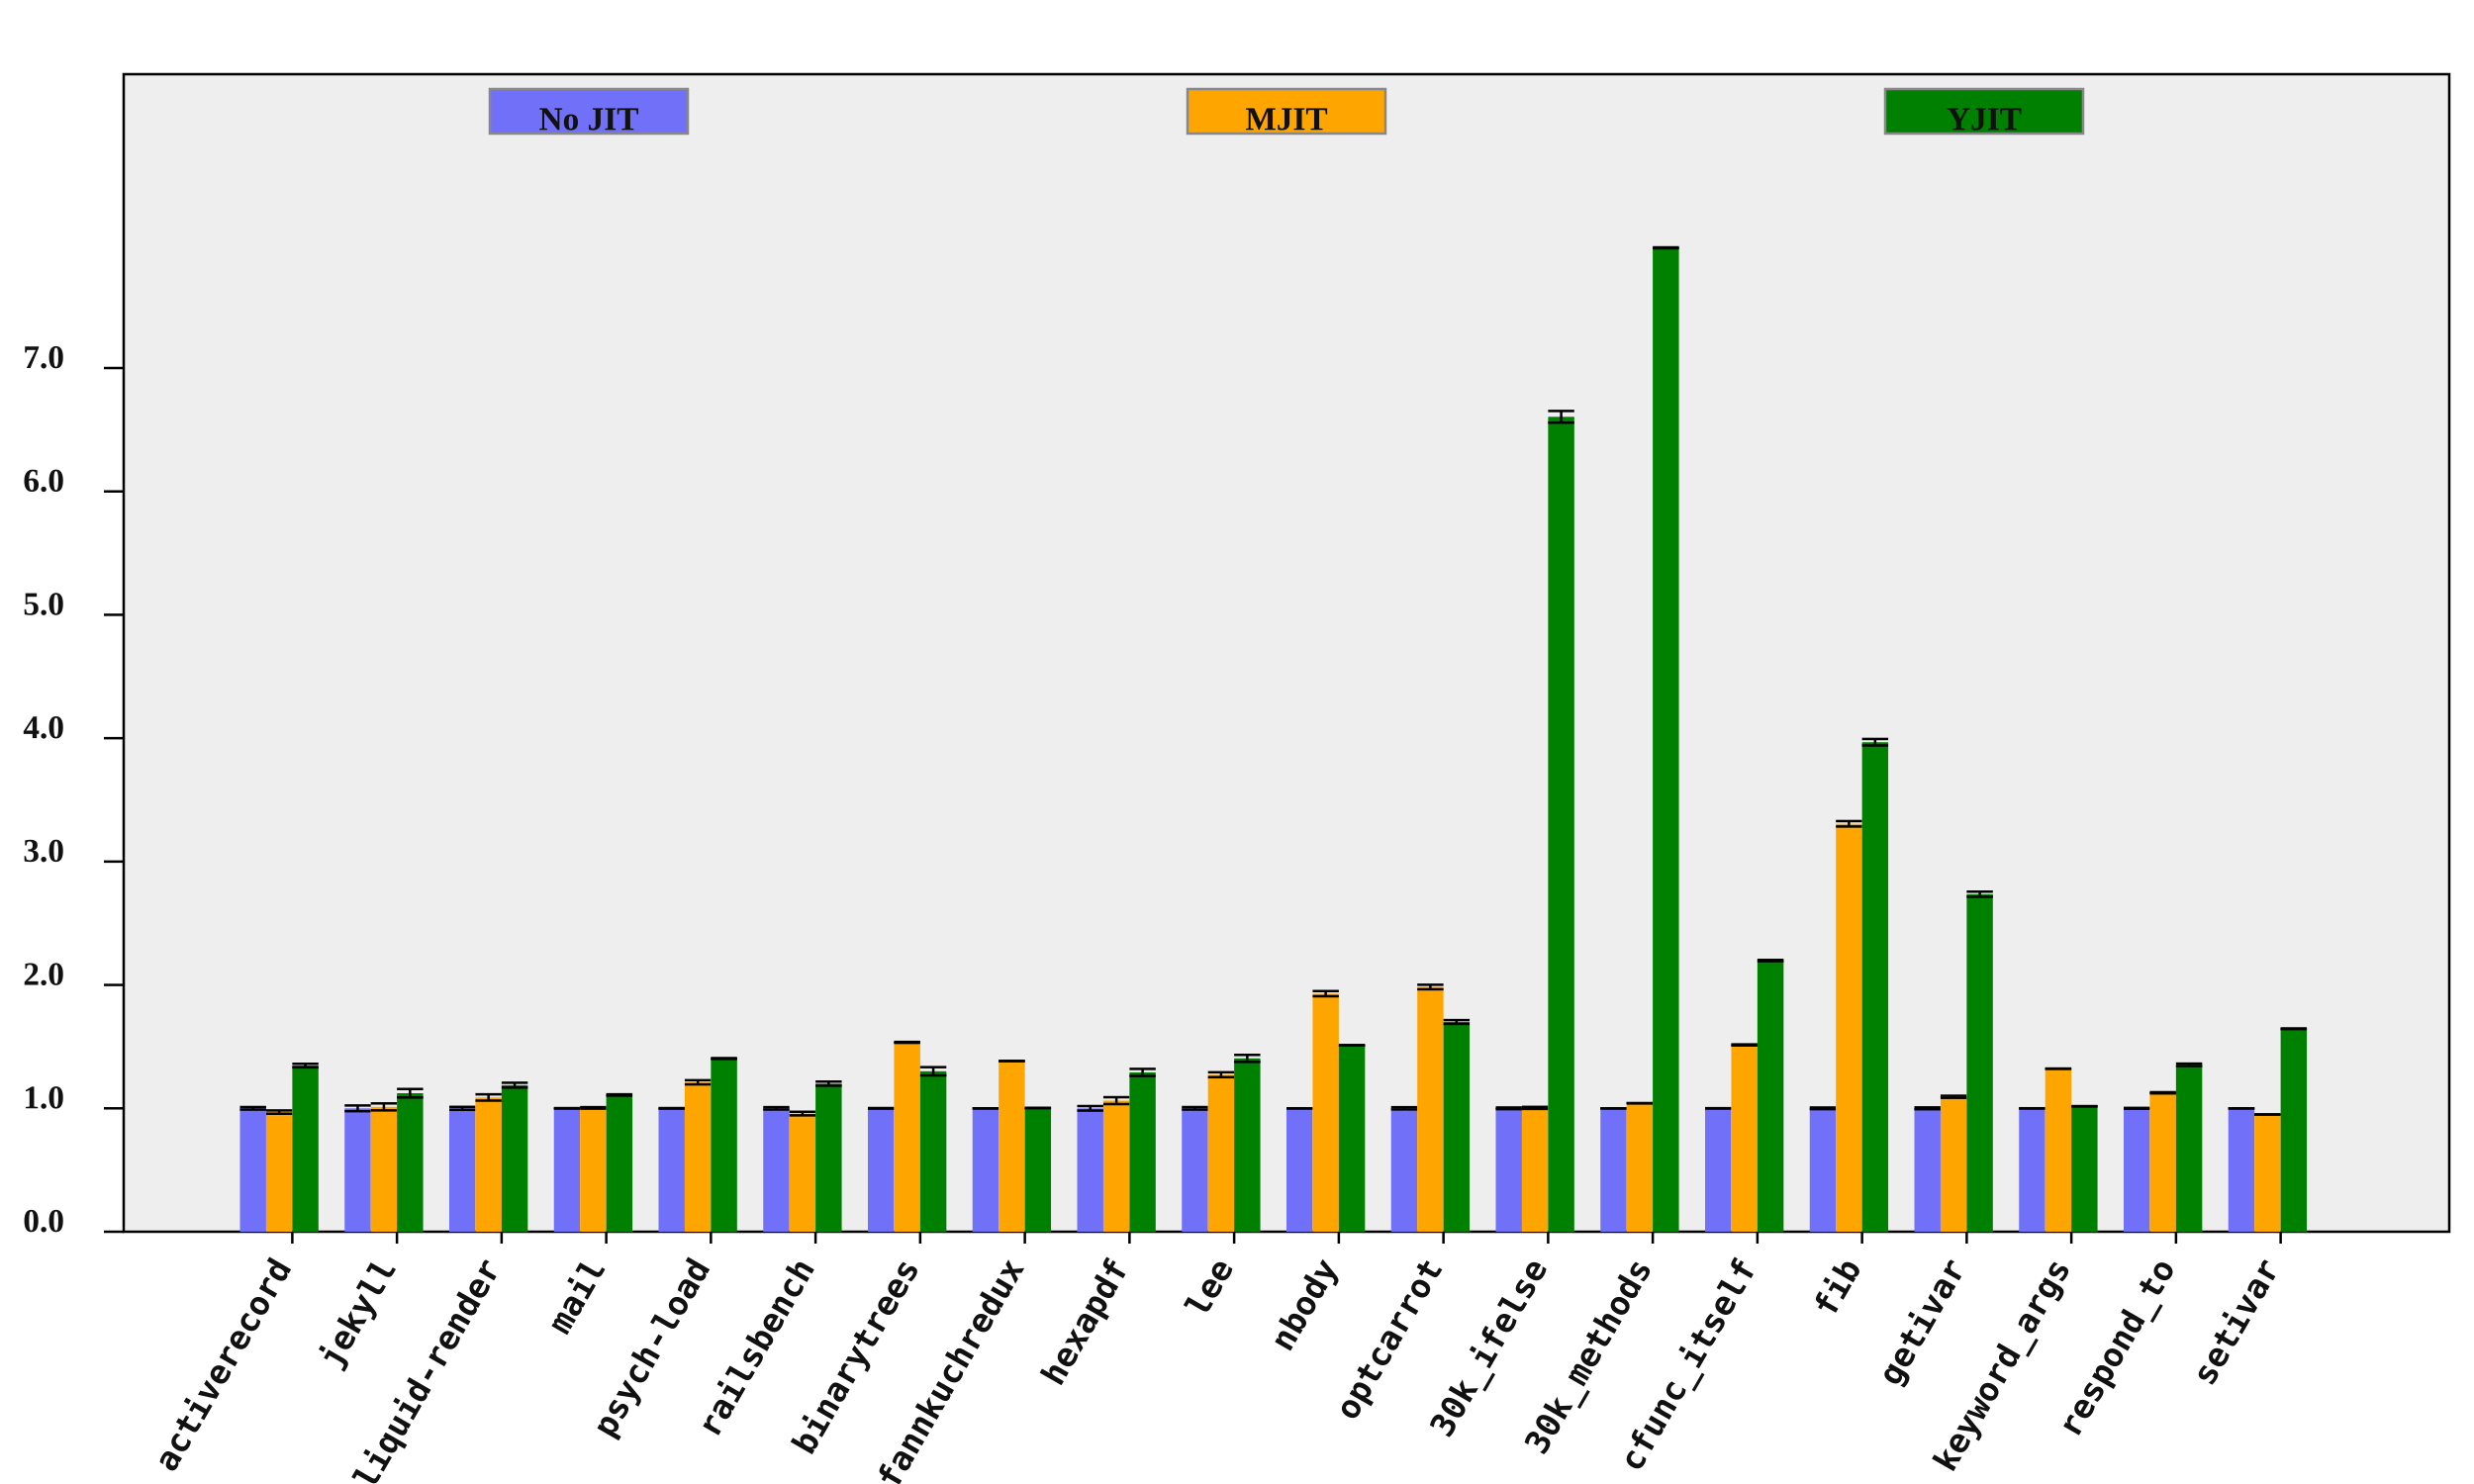
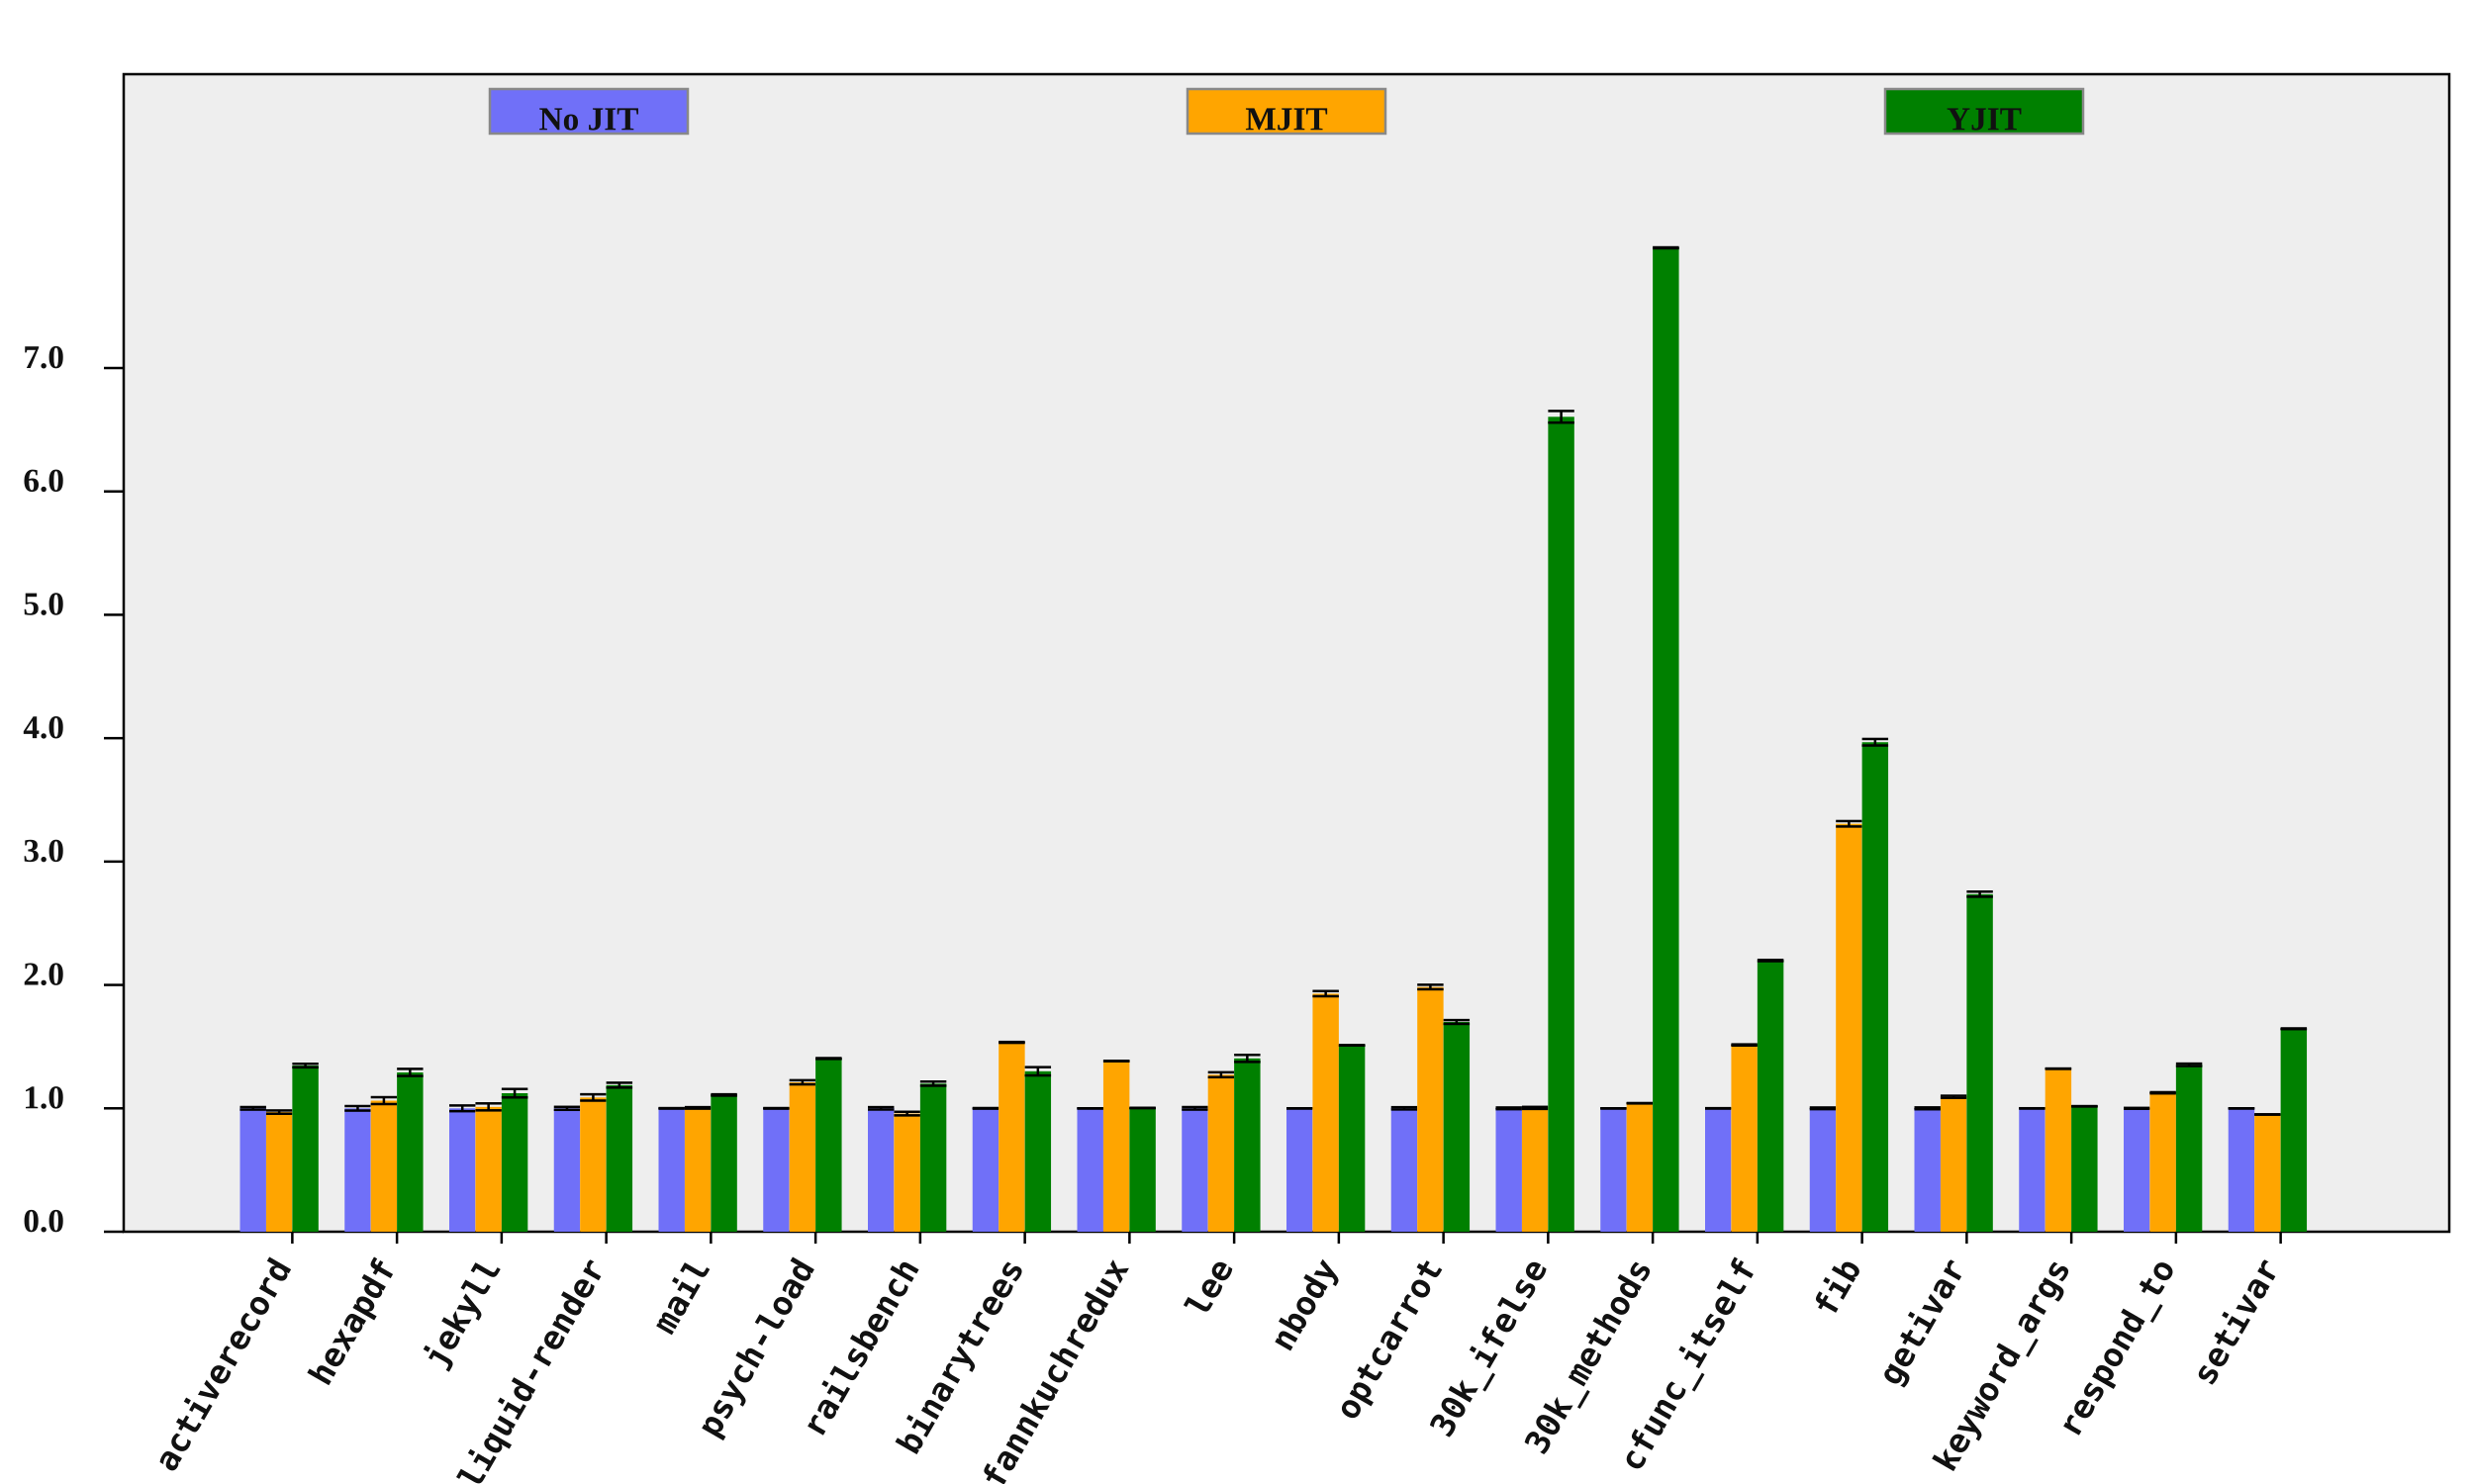
<svg xmlns="http://www.w3.org/2000/svg" viewBox="0 0 1000 600" width="100%" height="100%">
  <rect x="50.0" y="30.0" width="940.0" height="468" stroke="#000" fill="#EEE" />
  <line x1="42.0" y1="498" x2="50.0" y2="498" stroke="#000" />
  <text x="26" y="498" text-anchor="end" font-weight="bold" font-size="small" fill="#111">
0.0
</text>
  <line x1="42.0" y1="448.115" x2="50.0" y2="448.115" stroke="#000" />
  <text x="26" y="448.115" text-anchor="end" font-weight="bold" font-size="small" fill="#111">
1.0
</text>
  <line x1="42.0" y1="398.23" x2="50.0" y2="398.23" stroke="#000" />
  <text x="26" y="398.23" text-anchor="end" font-weight="bold" font-size="small" fill="#111">
2.0
</text>
  <line x1="42.0" y1="348.344" x2="50.0" y2="348.344" stroke="#000" />
  <text x="26" y="348.344" text-anchor="end" font-weight="bold" font-size="small" fill="#111">
3.0
</text>
  <line x1="42.0" y1="298.459" x2="50.0" y2="298.459" stroke="#000" />
  <text x="26" y="298.459" text-anchor="end" font-weight="bold" font-size="small" fill="#111">
4.0
</text>
  <line x1="42.0" y1="248.574" x2="50.0" y2="248.574" stroke="#000" />
  <text x="26" y="248.574" text-anchor="end" font-weight="bold" font-size="small" fill="#111">
5.0
</text>
  <line x1="42.0" y1="198.689" x2="50.0" y2="198.689" stroke="#000" />
  <text x="26" y="198.689" text-anchor="end" font-weight="bold" font-size="small" fill="#111">
6.0
</text>
  <line x1="42.0" y1="148.803" x2="50.0" y2="148.803" stroke="#000" />
  <text x="26" y="148.803" text-anchor="end" font-weight="bold" font-size="small" fill="#111">
7.0
</text>
  <rect x="198" y="36" width="80.0" height="18.0" fill="#7070f8" stroke="#888" />
  <text x="238.0" y="52.5" font-size="small" text-anchor="middle" font-weight="bold" fill="#111">
No JIT
</text>
  <rect x="480" y="36" width="80.0" height="18.0" fill="orange" stroke="#888" />
  <text x="520" y="52.5" font-size="small" text-anchor="middle" font-weight="bold" fill="#111">
MJIT
</text>
  <rect x="762" y="36" width="80.0" height="18.0" fill="green" stroke="#888" />
  <text x="802" y="52.5" font-size="small" text-anchor="middle" font-weight="bold" fill="#111">
YJIT
</text>
  <rect x="97.0" y="448.115" width="10.575" height="49.885" fill="#7070f8" data-tooltip="1.00x No-JIT time (No JIT)" />
  <line x1="97.0" y1="447.601" x2="107.575" y2="447.601" stroke="#000" />
  <line x1="97.0" y1="448.628" x2="107.575" y2="448.628" stroke="#000" />
  <line x1="102.288" y1="447.601" x2="102.288" y2="448.628" stroke="#000" />
  <rect x="107.575" y="449.636" width="10.575" height="48.364" fill="orange" data-tooltip="0.97x No-JIT time (MJIT)" />
  <line x1="107.575" y1="448.974" x2="118.15" y2="448.974" stroke="#000" />
  <line x1="107.575" y1="450.297" x2="118.15" y2="450.297" stroke="#000" />
  <line x1="112.863" y1="448.974" x2="112.863" y2="450.297" stroke="#000" />
  <rect x="118.15" y="430.828" width="10.575" height="67.172" fill="green" data-tooltip="1.35x No-JIT time (YJIT)" />
  <line x1="118.15" y1="430.107" x2="128.725" y2="430.107" stroke="#000" />
  <line x1="118.15" y1="431.549" x2="128.725" y2="431.549" stroke="#000" />
  <line x1="123.438" y1="430.107" x2="123.438" y2="431.549" stroke="#000" />
  <line x1="118.15" y1="498.0" x2="118.15" y2="502.8" stroke="#000" />
  <text x="118.15" y="512.4" fill="#111" font-size="small" font-family="monospace" font-weight="bold" text-anchor="end" transform="rotate(-60, 118.15, 512.4)">
activerecord
</text>
  <rect x="139.3" y="448.115" width="10.575" height="49.885" fill="#7070f8" data-tooltip="1.00x No-JIT time (No JIT)" />
-   <line x1="139.3" y1="446.963" x2="149.875" y2="446.963" stroke="#000" />
-   <line x1="139.3" y1="449.266" x2="149.875" y2="449.266" stroke="#000" />
-   <line x1="144.588" y1="446.963" x2="144.588" y2="449.266" stroke="#000" />
-   <rect x="149.875" y="447.531" width="10.575" height="50.469" fill="orange" data-tooltip="1.01x No-JIT time (MJIT)" />
-   <line x1="149.875" y1="446.122" x2="160.45" y2="446.122" stroke="#000" />
-   <line x1="149.875" y1="448.939" x2="160.45" y2="448.939" stroke="#000" />
-   <line x1="155.163" y1="446.122" x2="155.163" y2="448.939" stroke="#000" />
-   <rect x="160.45" y="442.006" width="10.575" height="55.994" fill="green" data-tooltip="1.12x No-JIT time (YJIT)" />
-   <line x1="160.45" y1="440.299" x2="171.025" y2="440.299" stroke="#000" />
-   <line x1="160.45" y1="443.713" x2="171.025" y2="443.713" stroke="#000" />
-   <line x1="165.738" y1="440.299" x2="165.738" y2="443.713" stroke="#000" />
+   <line x1="139.3" y1="447.203" x2="149.875" y2="447.203" stroke="#000" />
+   <line x1="139.3" y1="449.027" x2="149.875" y2="449.027" stroke="#000" />
+   <line x1="144.588" y1="447.203" x2="144.588" y2="449.027" stroke="#000" />
+   <rect x="149.875" y="445.004" width="10.575" height="52.996" fill="orange" data-tooltip="1.06x No-JIT time (MJIT)" />
+   <line x1="149.875" y1="443.614" x2="160.45" y2="443.614" stroke="#000" />
+   <line x1="149.875" y1="446.395" x2="160.45" y2="446.395" stroke="#000" />
+   <line x1="155.163" y1="443.614" x2="155.163" y2="446.395" stroke="#000" />
+   <rect x="160.45" y="433.6" width="10.575" height="64.4" fill="green" data-tooltip="1.29x No-JIT time (YJIT)" />
+   <line x1="160.45" y1="432.166" x2="171.025" y2="432.166" stroke="#000" />
+   <line x1="160.45" y1="435.033" x2="171.025" y2="435.033" stroke="#000" />
+   <line x1="165.738" y1="432.166" x2="165.738" y2="435.033" stroke="#000" />
  <line x1="160.45" y1="498.0" x2="160.45" y2="502.8" stroke="#000" />
  <text x="160.45" y="512.4" fill="#111" font-size="small" font-family="monospace" font-weight="bold" text-anchor="end" transform="rotate(-60, 160.45, 512.4)">
- jekyll
+ hexapdf
</text>
  <rect x="181.6" y="448.115" width="10.575" height="49.885" fill="#7070f8" data-tooltip="1.00x No-JIT time (No JIT)" />
-   <line x1="181.6" y1="447.521" x2="192.175" y2="447.521" stroke="#000" />
-   <line x1="181.6" y1="448.709" x2="192.175" y2="448.709" stroke="#000" />
-   <line x1="186.887" y1="447.521" x2="186.887" y2="448.709" stroke="#000" />
-   <rect x="192.175" y="443.721" width="10.575" height="54.279" fill="orange" data-tooltip="1.09x No-JIT time (MJIT)" />
-   <line x1="192.175" y1="442.447" x2="202.75" y2="442.447" stroke="#000" />
-   <line x1="192.175" y1="444.995" x2="202.75" y2="444.995" stroke="#000" />
-   <line x1="197.462" y1="442.447" x2="197.462" y2="444.995" stroke="#000" />
-   <rect x="202.75" y="438.748" width="10.575" height="59.252" fill="green" data-tooltip="1.19x No-JIT time (YJIT)" />
-   <line x1="202.75" y1="437.768" x2="213.325" y2="437.768" stroke="#000" />
-   <line x1="202.75" y1="439.729" x2="213.325" y2="439.729" stroke="#000" />
-   <line x1="208.037" y1="437.768" x2="208.037" y2="439.729" stroke="#000" />
+   <line x1="181.6" y1="446.963" x2="192.175" y2="446.963" stroke="#000" />
+   <line x1="181.6" y1="449.266" x2="192.175" y2="449.266" stroke="#000" />
+   <line x1="186.887" y1="446.963" x2="186.887" y2="449.266" stroke="#000" />
+   <rect x="192.175" y="447.531" width="10.575" height="50.469" fill="orange" data-tooltip="1.01x No-JIT time (MJIT)" />
+   <line x1="192.175" y1="446.122" x2="202.75" y2="446.122" stroke="#000" />
+   <line x1="192.175" y1="448.939" x2="202.75" y2="448.939" stroke="#000" />
+   <line x1="197.462" y1="446.122" x2="197.462" y2="448.939" stroke="#000" />
+   <rect x="202.75" y="442.006" width="10.575" height="55.994" fill="green" data-tooltip="1.12x No-JIT time (YJIT)" />
+   <line x1="202.75" y1="440.299" x2="213.325" y2="440.299" stroke="#000" />
+   <line x1="202.75" y1="443.713" x2="213.325" y2="443.713" stroke="#000" />
+   <line x1="208.037" y1="440.299" x2="208.037" y2="443.713" stroke="#000" />
  <line x1="202.75" y1="498.0" x2="202.75" y2="502.8" stroke="#000" />
  <text x="202.75" y="512.4" fill="#111" font-size="small" font-family="monospace" font-weight="bold" text-anchor="end" transform="rotate(-60, 202.75, 512.4)">
- liquid-render
+ jekyll
</text>
  <rect x="223.9" y="448.115" width="10.575" height="49.885" fill="#7070f8" data-tooltip="1.00x No-JIT time (No JIT)" />
-   <line x1="223.9" y1="448.026" x2="234.475" y2="448.026" stroke="#000" />
-   <line x1="223.9" y1="448.203" x2="234.475" y2="448.203" stroke="#000" />
-   <line x1="229.188" y1="448.026" x2="229.188" y2="448.203" stroke="#000" />
-   <rect x="234.475" y="447.941" width="10.575" height="50.059" fill="orange" data-tooltip="1.00x No-JIT time (MJIT)" />
-   <line x1="234.475" y1="447.64" x2="245.05" y2="447.64" stroke="#000" />
-   <line x1="234.475" y1="448.241" x2="245.05" y2="448.241" stroke="#000" />
-   <line x1="239.762" y1="447.64" x2="239.762" y2="448.241" stroke="#000" />
-   <rect x="245.05" y="442.715" width="10.575" height="55.285" fill="green" data-tooltip="1.11x No-JIT time (YJIT)" />
-   <line x1="245.05" y1="442.452" x2="255.625" y2="442.452" stroke="#000" />
-   <line x1="245.05" y1="442.979" x2="255.625" y2="442.979" stroke="#000" />
-   <line x1="250.337" y1="442.452" x2="250.337" y2="442.979" stroke="#000" />
+   <line x1="223.9" y1="447.521" x2="234.475" y2="447.521" stroke="#000" />
+   <line x1="223.9" y1="448.709" x2="234.475" y2="448.709" stroke="#000" />
+   <line x1="229.188" y1="447.521" x2="229.188" y2="448.709" stroke="#000" />
+   <rect x="234.475" y="443.721" width="10.575" height="54.279" fill="orange" data-tooltip="1.09x No-JIT time (MJIT)" />
+   <line x1="234.475" y1="442.447" x2="245.05" y2="442.447" stroke="#000" />
+   <line x1="234.475" y1="444.995" x2="245.05" y2="444.995" stroke="#000" />
+   <line x1="239.762" y1="442.447" x2="239.762" y2="444.995" stroke="#000" />
+   <rect x="245.05" y="438.748" width="10.575" height="59.252" fill="green" data-tooltip="1.19x No-JIT time (YJIT)" />
+   <line x1="245.05" y1="437.768" x2="255.625" y2="437.768" stroke="#000" />
+   <line x1="245.05" y1="439.729" x2="255.625" y2="439.729" stroke="#000" />
+   <line x1="250.337" y1="437.768" x2="250.337" y2="439.729" stroke="#000" />
  <line x1="245.05" y1="498.0" x2="245.05" y2="502.8" stroke="#000" />
  <text x="245.05" y="512.4" fill="#111" font-size="small" font-family="monospace" font-weight="bold" text-anchor="end" transform="rotate(-60, 245.05, 512.4)">
- mail
+ liquid-render
</text>
  <rect x="266.2" y="448.115" width="10.575" height="49.885" fill="#7070f8" data-tooltip="1.00x No-JIT time (No JIT)" />
-   <line x1="266.2" y1="448.012" x2="276.775" y2="448.012" stroke="#000" />
-   <line x1="266.2" y1="448.217" x2="276.775" y2="448.217" stroke="#000" />
-   <line x1="271.488" y1="448.012" x2="271.488" y2="448.217" stroke="#000" />
-   <rect x="276.775" y="437.591" width="10.575" height="60.409" fill="orange" data-tooltip="1.21x No-JIT time (MJIT)" />
-   <line x1="276.775" y1="436.753" x2="287.35" y2="436.753" stroke="#000" />
-   <line x1="276.775" y1="438.429" x2="287.35" y2="438.429" stroke="#000" />
-   <line x1="282.062" y1="436.753" x2="282.062" y2="438.429" stroke="#000" />
-   <rect x="287.35" y="427.972" width="10.575" height="70.028" fill="green" data-tooltip="1.40x No-JIT time (YJIT)" />
-   <line x1="287.35" y1="427.803" x2="297.925" y2="427.803" stroke="#000" />
-   <line x1="287.35" y1="428.14" x2="297.925" y2="428.14" stroke="#000" />
-   <line x1="292.637" y1="427.803" x2="292.637" y2="428.14" stroke="#000" />
+   <line x1="266.2" y1="448.026" x2="276.775" y2="448.026" stroke="#000" />
+   <line x1="266.2" y1="448.203" x2="276.775" y2="448.203" stroke="#000" />
+   <line x1="271.488" y1="448.026" x2="271.488" y2="448.203" stroke="#000" />
+   <rect x="276.775" y="447.941" width="10.575" height="50.059" fill="orange" data-tooltip="1.00x No-JIT time (MJIT)" />
+   <line x1="276.775" y1="447.64" x2="287.35" y2="447.64" stroke="#000" />
+   <line x1="276.775" y1="448.241" x2="287.35" y2="448.241" stroke="#000" />
+   <line x1="282.062" y1="447.64" x2="282.062" y2="448.241" stroke="#000" />
+   <rect x="287.35" y="442.715" width="10.575" height="55.285" fill="green" data-tooltip="1.11x No-JIT time (YJIT)" />
+   <line x1="287.35" y1="442.452" x2="297.925" y2="442.452" stroke="#000" />
+   <line x1="287.35" y1="442.979" x2="297.925" y2="442.979" stroke="#000" />
+   <line x1="292.637" y1="442.452" x2="292.637" y2="442.979" stroke="#000" />
  <line x1="287.35" y1="498.0" x2="287.35" y2="502.8" stroke="#000" />
  <text x="287.35" y="512.4" fill="#111" font-size="small" font-family="monospace" font-weight="bold" text-anchor="end" transform="rotate(-60, 287.35, 512.4)">
- psych-load
+ mail
</text>
  <rect x="308.5" y="448.115" width="10.575" height="49.885" fill="#7070f8" data-tooltip="1.00x No-JIT time (No JIT)" />
-   <line x1="308.5" y1="447.636" x2="319.075" y2="447.636" stroke="#000" />
-   <line x1="308.5" y1="448.594" x2="319.075" y2="448.594" stroke="#000" />
-   <line x1="313.788" y1="447.636" x2="313.788" y2="448.594" stroke="#000" />
-   <rect x="319.075" y="450.233" width="10.575" height="47.767" fill="orange" data-tooltip="0.96x No-JIT time (MJIT)" />
-   <line x1="319.075" y1="449.511" x2="329.65" y2="449.511" stroke="#000" />
-   <line x1="319.075" y1="450.955" x2="329.65" y2="450.955" stroke="#000" />
-   <line x1="324.363" y1="449.511" x2="324.363" y2="450.955" stroke="#000" />
-   <rect x="329.65" y="438.139" width="10.575" height="59.861" fill="green" data-tooltip="1.20x No-JIT time (YJIT)" />
-   <line x1="329.65" y1="437.303" x2="340.225" y2="437.303" stroke="#000" />
-   <line x1="329.65" y1="438.976" x2="340.225" y2="438.976" stroke="#000" />
-   <line x1="334.938" y1="437.303" x2="334.938" y2="438.976" stroke="#000" />
+   <line x1="308.5" y1="448.012" x2="319.075" y2="448.012" stroke="#000" />
+   <line x1="308.5" y1="448.217" x2="319.075" y2="448.217" stroke="#000" />
+   <line x1="313.788" y1="448.012" x2="313.788" y2="448.217" stroke="#000" />
+   <rect x="319.075" y="437.591" width="10.575" height="60.409" fill="orange" data-tooltip="1.21x No-JIT time (MJIT)" />
+   <line x1="319.075" y1="436.753" x2="329.65" y2="436.753" stroke="#000" />
+   <line x1="319.075" y1="438.429" x2="329.65" y2="438.429" stroke="#000" />
+   <line x1="324.363" y1="436.753" x2="324.363" y2="438.429" stroke="#000" />
+   <rect x="329.65" y="427.972" width="10.575" height="70.028" fill="green" data-tooltip="1.40x No-JIT time (YJIT)" />
+   <line x1="329.65" y1="427.803" x2="340.225" y2="427.803" stroke="#000" />
+   <line x1="329.65" y1="428.14" x2="340.225" y2="428.14" stroke="#000" />
+   <line x1="334.938" y1="427.803" x2="334.938" y2="428.14" stroke="#000" />
  <line x1="329.65" y1="498.0" x2="329.65" y2="502.8" stroke="#000" />
  <text x="329.65" y="512.4" fill="#111" font-size="small" font-family="monospace" font-weight="bold" text-anchor="end" transform="rotate(-60, 329.65, 512.4)">
- railsbench
+ psych-load
</text>
  <rect x="350.8" y="448.115" width="10.575" height="49.885" fill="#7070f8" data-tooltip="1.00x No-JIT time (No JIT)" />
-   <line x1="350.8" y1="448.003" x2="361.375" y2="448.003" stroke="#000" />
-   <line x1="350.8" y1="448.227" x2="361.375" y2="448.227" stroke="#000" />
-   <line x1="356.087" y1="448.003" x2="356.087" y2="448.227" stroke="#000" />
-   <rect x="361.375" y="421.449" width="10.575" height="76.551" fill="orange" data-tooltip="1.53x No-JIT time (MJIT)" />
-   <line x1="361.375" y1="421.269" x2="371.95" y2="421.269" stroke="#000" />
-   <line x1="361.375" y1="421.629" x2="371.95" y2="421.629" stroke="#000" />
-   <line x1="366.663" y1="421.269" x2="366.663" y2="421.629" stroke="#000" />
-   <rect x="371.95" y="433.14" width="10.575" height="64.86" fill="green" data-tooltip="1.30x No-JIT time (YJIT)" />
-   <line x1="371.95" y1="431.468" x2="382.525" y2="431.468" stroke="#000" />
-   <line x1="371.95" y1="434.812" x2="382.525" y2="434.812" stroke="#000" />
-   <line x1="377.238" y1="431.468" x2="377.238" y2="434.812" stroke="#000" />
+   <line x1="350.8" y1="447.636" x2="361.375" y2="447.636" stroke="#000" />
+   <line x1="350.8" y1="448.594" x2="361.375" y2="448.594" stroke="#000" />
+   <line x1="356.087" y1="447.636" x2="356.087" y2="448.594" stroke="#000" />
+   <rect x="361.375" y="450.233" width="10.575" height="47.767" fill="orange" data-tooltip="0.96x No-JIT time (MJIT)" />
+   <line x1="361.375" y1="449.511" x2="371.95" y2="449.511" stroke="#000" />
+   <line x1="361.375" y1="450.955" x2="371.95" y2="450.955" stroke="#000" />
+   <line x1="366.663" y1="449.511" x2="366.663" y2="450.955" stroke="#000" />
+   <rect x="371.95" y="438.139" width="10.575" height="59.861" fill="green" data-tooltip="1.20x No-JIT time (YJIT)" />
+   <line x1="371.95" y1="437.303" x2="382.525" y2="437.303" stroke="#000" />
+   <line x1="371.95" y1="438.976" x2="382.525" y2="438.976" stroke="#000" />
+   <line x1="377.238" y1="437.303" x2="377.238" y2="438.976" stroke="#000" />
  <line x1="371.95" y1="498.0" x2="371.95" y2="502.8" stroke="#000" />
  <text x="371.95" y="512.4" fill="#111" font-size="small" font-family="monospace" font-weight="bold" text-anchor="end" transform="rotate(-60, 371.95, 512.4)">
- binarytrees
+ railsbench
</text>
  <rect x="393.1" y="448.115" width="10.575" height="49.885" fill="#7070f8" data-tooltip="1.00x No-JIT time (No JIT)" />
-   <line x1="393.1" y1="448.099" x2="403.675" y2="448.099" stroke="#000" />
-   <line x1="393.1" y1="448.131" x2="403.675" y2="448.131" stroke="#000" />
-   <line x1="398.387" y1="448.099" x2="398.387" y2="448.131" stroke="#000" />
-   <rect x="403.675" y="428.983" width="10.575" height="69.017" fill="orange" data-tooltip="1.38x No-JIT time (MJIT)" />
-   <line x1="403.675" y1="428.933" x2="414.25" y2="428.933" stroke="#000" />
-   <line x1="403.675" y1="429.034" x2="414.25" y2="429.034" stroke="#000" />
-   <line x1="408.963" y1="428.933" x2="408.963" y2="429.034" stroke="#000" />
-   <rect x="414.25" y="447.984" width="10.575" height="50.016" fill="green" data-tooltip="1.00x No-JIT time (YJIT)" />
-   <line x1="414.25" y1="447.964" x2="424.825" y2="447.964" stroke="#000" />
-   <line x1="414.25" y1="448.004" x2="424.825" y2="448.004" stroke="#000" />
-   <line x1="419.538" y1="447.964" x2="419.538" y2="448.004" stroke="#000" />
+   <line x1="393.1" y1="448.003" x2="403.675" y2="448.003" stroke="#000" />
+   <line x1="393.1" y1="448.227" x2="403.675" y2="448.227" stroke="#000" />
+   <line x1="398.387" y1="448.003" x2="398.387" y2="448.227" stroke="#000" />
+   <rect x="403.675" y="421.449" width="10.575" height="76.551" fill="orange" data-tooltip="1.53x No-JIT time (MJIT)" />
+   <line x1="403.675" y1="421.269" x2="414.25" y2="421.269" stroke="#000" />
+   <line x1="403.675" y1="421.629" x2="414.25" y2="421.629" stroke="#000" />
+   <line x1="408.963" y1="421.269" x2="408.963" y2="421.629" stroke="#000" />
+   <rect x="414.25" y="433.14" width="10.575" height="64.86" fill="green" data-tooltip="1.30x No-JIT time (YJIT)" />
+   <line x1="414.25" y1="431.468" x2="424.825" y2="431.468" stroke="#000" />
+   <line x1="414.25" y1="434.812" x2="424.825" y2="434.812" stroke="#000" />
+   <line x1="419.538" y1="431.468" x2="419.538" y2="434.812" stroke="#000" />
  <line x1="414.25" y1="498.0" x2="414.25" y2="502.8" stroke="#000" />
  <text x="414.25" y="512.4" fill="#111" font-size="small" font-family="monospace" font-weight="bold" text-anchor="end" transform="rotate(-60, 414.25, 512.4)">
- fannkuchredux
+ binarytrees
</text>
  <rect x="435.4" y="448.115" width="10.575" height="49.885" fill="#7070f8" data-tooltip="1.00x No-JIT time (No JIT)" />
-   <line x1="435.4" y1="447.203" x2="445.975" y2="447.203" stroke="#000" />
-   <line x1="435.4" y1="449.027" x2="445.975" y2="449.027" stroke="#000" />
-   <line x1="440.688" y1="447.203" x2="440.688" y2="449.027" stroke="#000" />
-   <rect x="445.975" y="445.004" width="10.575" height="52.996" fill="orange" data-tooltip="1.06x No-JIT time (MJIT)" />
-   <line x1="445.975" y1="443.614" x2="456.55" y2="443.614" stroke="#000" />
-   <line x1="445.975" y1="446.395" x2="456.55" y2="446.395" stroke="#000" />
-   <line x1="451.262" y1="443.614" x2="451.262" y2="446.395" stroke="#000" />
-   <rect x="456.55" y="433.6" width="10.575" height="64.4" fill="green" data-tooltip="1.29x No-JIT time (YJIT)" />
-   <line x1="456.55" y1="432.166" x2="467.125" y2="432.166" stroke="#000" />
-   <line x1="456.55" y1="435.033" x2="467.125" y2="435.033" stroke="#000" />
-   <line x1="461.838" y1="432.166" x2="461.838" y2="435.033" stroke="#000" />
+   <line x1="435.4" y1="448.099" x2="445.975" y2="448.099" stroke="#000" />
+   <line x1="435.4" y1="448.131" x2="445.975" y2="448.131" stroke="#000" />
+   <line x1="440.688" y1="448.099" x2="440.688" y2="448.131" stroke="#000" />
+   <rect x="445.975" y="428.983" width="10.575" height="69.017" fill="orange" data-tooltip="1.38x No-JIT time (MJIT)" />
+   <line x1="445.975" y1="428.933" x2="456.55" y2="428.933" stroke="#000" />
+   <line x1="445.975" y1="429.034" x2="456.55" y2="429.034" stroke="#000" />
+   <line x1="451.262" y1="428.933" x2="451.262" y2="429.034" stroke="#000" />
+   <rect x="456.55" y="447.984" width="10.575" height="50.016" fill="green" data-tooltip="1.00x No-JIT time (YJIT)" />
+   <line x1="456.55" y1="447.964" x2="467.125" y2="447.964" stroke="#000" />
+   <line x1="456.55" y1="448.004" x2="467.125" y2="448.004" stroke="#000" />
+   <line x1="461.838" y1="447.964" x2="461.838" y2="448.004" stroke="#000" />
  <line x1="456.55" y1="498.0" x2="456.55" y2="502.8" stroke="#000" />
  <text x="456.55" y="512.4" fill="#111" font-size="small" font-family="monospace" font-weight="bold" text-anchor="end" transform="rotate(-60, 456.55, 512.4)">
- hexapdf
+ fannkuchredux
</text>
  <rect x="477.7" y="448.115" width="10.575" height="49.885" fill="#7070f8" data-tooltip="1.00x No-JIT time (No JIT)" />
  <line x1="477.7" y1="447.606" x2="488.275" y2="447.606" stroke="#000" />
  <line x1="477.7" y1="448.624" x2="488.275" y2="448.624" stroke="#000" />
  <line x1="482.988" y1="447.606" x2="482.988" y2="448.624" stroke="#000" />
  <rect x="488.275" y="434.532" width="10.575" height="63.468" fill="orange" data-tooltip="1.27x No-JIT time (MJIT)" />
  <line x1="488.275" y1="433.542" x2="498.85" y2="433.542" stroke="#000" />
  <line x1="488.275" y1="435.522" x2="498.85" y2="435.522" stroke="#000" />
  <line x1="493.562" y1="433.542" x2="493.562" y2="435.522" stroke="#000" />
  <rect x="498.85" y="427.922" width="10.575" height="70.078" fill="green" data-tooltip="1.40x No-JIT time (YJIT)" />
  <line x1="498.85" y1="426.508" x2="509.425" y2="426.508" stroke="#000" />
  <line x1="498.85" y1="429.337" x2="509.425" y2="429.337" stroke="#000" />
  <line x1="504.137" y1="426.508" x2="504.137" y2="429.337" stroke="#000" />
  <line x1="498.85" y1="498.0" x2="498.85" y2="502.8" stroke="#000" />
  <text x="498.85" y="512.4" fill="#111" font-size="small" font-family="monospace" font-weight="bold" text-anchor="end" transform="rotate(-60, 498.85, 512.4)">
lee
</text>
  <rect x="520.0" y="448.115" width="10.575" height="49.885" fill="#7070f8" data-tooltip="1.00x No-JIT time (No JIT)" />
  <line x1="520.0" y1="448.097" x2="530.575" y2="448.097" stroke="#000" />
  <line x1="520.0" y1="448.132" x2="530.575" y2="448.132" stroke="#000" />
  <line x1="525.288" y1="448.097" x2="525.288" y2="448.132" stroke="#000" />
  <rect x="530.575" y="401.752" width="10.575" height="96.248" fill="orange" data-tooltip="1.93x No-JIT time (MJIT)" />
  <line x1="530.575" y1="400.706" x2="541.15" y2="400.706" stroke="#000" />
  <line x1="530.575" y1="402.798" x2="541.15" y2="402.798" stroke="#000" />
  <line x1="535.863" y1="400.706" x2="535.863" y2="402.798" stroke="#000" />
  <rect x="541.15" y="422.6" width="10.575" height="75.4" fill="green" data-tooltip="1.51x No-JIT time (YJIT)" />
  <line x1="541.15" y1="422.549" x2="551.725" y2="422.549" stroke="#000" />
  <line x1="541.15" y1="422.651" x2="551.725" y2="422.651" stroke="#000" />
  <line x1="546.438" y1="422.549" x2="546.438" y2="422.651" stroke="#000" />
  <line x1="541.15" y1="498.0" x2="541.15" y2="502.8" stroke="#000" />
  <text x="541.15" y="512.4" fill="#111" font-size="small" font-family="monospace" font-weight="bold" text-anchor="end" transform="rotate(-60, 541.15, 512.4)">
nbody
</text>
  <rect x="562.3" y="448.115" width="10.575" height="49.885" fill="#7070f8" data-tooltip="1.00x No-JIT time (No JIT)" />
  <line x1="562.3" y1="447.667" x2="572.875" y2="447.667" stroke="#000" />
  <line x1="562.3" y1="448.563" x2="572.875" y2="448.563" stroke="#000" />
  <line x1="567.587" y1="447.667" x2="567.587" y2="448.563" stroke="#000" />
  <rect x="572.875" y="399.066" width="10.575" height="98.934" fill="orange" data-tooltip="1.98x No-JIT time (MJIT)" />
  <line x1="572.875" y1="398.152" x2="583.45" y2="398.152" stroke="#000" />
  <line x1="572.875" y1="399.979" x2="583.45" y2="399.979" stroke="#000" />
  <line x1="578.163" y1="398.152" x2="578.163" y2="399.979" stroke="#000" />
  <rect x="583.45" y="413.209" width="10.575" height="84.791" fill="green" data-tooltip="1.70x No-JIT time (YJIT)" />
  <line x1="583.45" y1="412.437" x2="594.025" y2="412.437" stroke="#000" />
  <line x1="583.45" y1="413.982" x2="594.025" y2="413.982" stroke="#000" />
  <line x1="588.738" y1="412.437" x2="588.738" y2="413.982" stroke="#000" />
  <line x1="583.45" y1="498.0" x2="583.45" y2="502.8" stroke="#000" />
  <text x="583.45" y="512.4" fill="#111" font-size="small" font-family="monospace" font-weight="bold" text-anchor="end" transform="rotate(-60, 583.45, 512.4)">
optcarrot
</text>
  <rect x="604.6" y="448.115" width="10.575" height="49.885" fill="#7070f8" data-tooltip="1.00x No-JIT time (No JIT)" />
  <line x1="604.6" y1="447.773" x2="615.175" y2="447.773" stroke="#000" />
  <line x1="604.6" y1="448.456" x2="615.175" y2="448.456" stroke="#000" />
  <line x1="609.887" y1="447.773" x2="609.887" y2="448.456" stroke="#000" />
  <rect x="615.175" y="447.943" width="10.575" height="50.057" fill="orange" data-tooltip="1.00x No-JIT time (MJIT)" />
  <line x1="615.175" y1="447.529" x2="625.75" y2="447.529" stroke="#000" />
  <line x1="615.175" y1="448.357" x2="625.75" y2="448.357" stroke="#000" />
  <line x1="620.462" y1="447.529" x2="620.462" y2="448.357" stroke="#000" />
  <rect x="625.75" y="168.522" width="10.575" height="329.478" fill="green" data-tooltip="6.60x No-JIT time (YJIT)" />
  <line x1="625.75" y1="166.163" x2="636.325" y2="166.163" stroke="#000" />
  <line x1="625.75" y1="170.881" x2="636.325" y2="170.881" stroke="#000" />
  <line x1="631.037" y1="166.163" x2="631.037" y2="170.881" stroke="#000" />
  <line x1="625.75" y1="498.0" x2="625.75" y2="502.8" stroke="#000" />
  <text x="625.75" y="512.4" fill="#111" font-size="small" font-family="monospace" font-weight="bold" text-anchor="end" transform="rotate(-60, 625.75, 512.4)">
30k_ifelse
</text>
  <rect x="646.9" y="448.115" width="10.575" height="49.885" fill="#7070f8" data-tooltip="1.00x No-JIT time (No JIT)" />
  <line x1="646.9" y1="448.101" x2="657.475" y2="448.101" stroke="#000" />
  <line x1="646.9" y1="448.129" x2="657.475" y2="448.129" stroke="#000" />
  <line x1="652.187" y1="448.101" x2="652.187" y2="448.129" stroke="#000" />
  <rect x="657.475" y="446.042" width="10.575" height="51.958" fill="orange" data-tooltip="1.04x No-JIT time (MJIT)" />
  <line x1="657.475" y1="446.01" x2="668.05" y2="446.01" stroke="#000" />
  <line x1="657.475" y1="446.073" x2="668.05" y2="446.073" stroke="#000" />
  <line x1="662.762" y1="446.01" x2="662.762" y2="446.073" stroke="#000" />
  <rect x="668.05" y="100.2" width="10.575" height="397.8" fill="green" data-tooltip="7.97x No-JIT time (YJIT)" />
  <line x1="668.05" y1="100.015" x2="678.625" y2="100.015" stroke="#000" />
  <line x1="668.05" y1="100.385" x2="678.625" y2="100.385" stroke="#000" />
  <line x1="673.337" y1="100.015" x2="673.337" y2="100.385" stroke="#000" />
  <line x1="668.05" y1="498.0" x2="668.05" y2="502.8" stroke="#000" />
  <text x="668.05" y="512.4" fill="#111" font-size="small" font-family="monospace" font-weight="bold" text-anchor="end" transform="rotate(-60, 668.05, 512.4)">
30k_methods
</text>
  <rect x="689.2" y="448.115" width="10.575" height="49.885" fill="#7070f8" data-tooltip="1.00x No-JIT time (No JIT)" />
  <line x1="689.2" y1="448.057" x2="699.775" y2="448.057" stroke="#000" />
  <line x1="689.2" y1="448.172" x2="699.775" y2="448.172" stroke="#000" />
  <line x1="694.487" y1="448.057" x2="694.487" y2="448.172" stroke="#000" />
  <rect x="699.775" y="422.479" width="10.575" height="75.521" fill="orange" data-tooltip="1.51x No-JIT time (MJIT)" />
  <line x1="699.775" y1="422.258" x2="710.35" y2="422.258" stroke="#000" />
  <line x1="699.775" y1="422.7" x2="710.35" y2="422.7" stroke="#000" />
  <line x1="705.062" y1="422.258" x2="705.062" y2="422.7" stroke="#000" />
  <rect x="710.35" y="388.362" width="10.575" height="109.638" fill="green" data-tooltip="2.20x No-JIT time (YJIT)" />
  <line x1="710.35" y1="388.11" x2="720.925" y2="388.11" stroke="#000" />
  <line x1="710.35" y1="388.614" x2="720.925" y2="388.614" stroke="#000" />
  <line x1="715.637" y1="388.11" x2="715.637" y2="388.614" stroke="#000" />
  <line x1="710.35" y1="498.0" x2="710.35" y2="502.8" stroke="#000" />
  <text x="710.35" y="512.4" fill="#111" font-size="small" font-family="monospace" font-weight="bold" text-anchor="end" transform="rotate(-60, 710.35, 512.4)">
cfunc_itself
</text>
  <rect x="731.5" y="448.115" width="10.575" height="49.885" fill="#7070f8" data-tooltip="1.00x No-JIT time (No JIT)" />
  <line x1="731.5" y1="447.785" x2="742.075" y2="447.785" stroke="#000" />
  <line x1="731.5" y1="448.445" x2="742.075" y2="448.445" stroke="#000" />
  <line x1="736.787" y1="447.785" x2="736.787" y2="448.445" stroke="#000" />
  <rect x="742.075" y="333.073" width="10.575" height="164.927" fill="orange" data-tooltip="3.31x No-JIT time (MJIT)" />
  <line x1="742.075" y1="331.981" x2="752.65" y2="331.981" stroke="#000" />
  <line x1="742.075" y1="334.165" x2="752.65" y2="334.165" stroke="#000" />
  <line x1="747.362" y1="331.981" x2="747.362" y2="334.165" stroke="#000" />
  <rect x="752.65" y="300.094" width="10.575" height="197.906" fill="green" data-tooltip="3.97x No-JIT time (YJIT)" />
  <line x1="752.65" y1="298.779" x2="763.225" y2="298.779" stroke="#000" />
  <line x1="752.65" y1="301.409" x2="763.225" y2="301.409" stroke="#000" />
  <line x1="757.937" y1="298.779" x2="757.937" y2="301.409" stroke="#000" />
  <line x1="752.65" y1="498.0" x2="752.65" y2="502.8" stroke="#000" />
  <text x="752.65" y="512.4" fill="#111" font-size="small" font-family="monospace" font-weight="bold" text-anchor="end" transform="rotate(-60, 752.65, 512.4)">
fib
</text>
  <rect x="773.8" y="448.115" width="10.575" height="49.885" fill="#7070f8" data-tooltip="1.00x No-JIT time (No JIT)" />
  <line x1="773.8" y1="447.74" x2="784.375" y2="447.74" stroke="#000" />
  <line x1="773.8" y1="448.489" x2="784.375" y2="448.489" stroke="#000" />
  <line x1="779.087" y1="447.74" x2="779.087" y2="448.489" stroke="#000" />
  <rect x="784.375" y="443.45" width="10.575" height="54.55" fill="orange" data-tooltip="1.09x No-JIT time (MJIT)" />
  <line x1="784.375" y1="443.032" x2="794.95" y2="443.032" stroke="#000" />
  <line x1="784.375" y1="443.867" x2="794.95" y2="443.867" stroke="#000" />
  <line x1="789.662" y1="443.032" x2="789.662" y2="443.867" stroke="#000" />
  <rect x="794.95" y="361.532" width="10.575" height="136.468" fill="green" data-tooltip="2.74x No-JIT time (YJIT)" />
  <line x1="794.95" y1="360.502" x2="805.525" y2="360.502" stroke="#000" />
  <line x1="794.95" y1="362.562" x2="805.525" y2="362.562" stroke="#000" />
  <line x1="800.237" y1="360.502" x2="800.237" y2="362.562" stroke="#000" />
  <line x1="794.95" y1="498.0" x2="794.95" y2="502.8" stroke="#000" />
  <text x="794.95" y="512.4" fill="#111" font-size="small" font-family="monospace" font-weight="bold" text-anchor="end" transform="rotate(-60, 794.95, 512.4)">
getivar
</text>
  <rect x="816.1" y="448.115" width="10.575" height="49.885" fill="#7070f8" data-tooltip="1.00x No-JIT time (No JIT)" />
  <line x1="816.1" y1="448.084" x2="826.675" y2="448.084" stroke="#000" />
  <line x1="816.1" y1="448.146" x2="826.675" y2="448.146" stroke="#000" />
  <line x1="821.387" y1="448.084" x2="821.387" y2="448.146" stroke="#000" />
  <rect x="826.675" y="432.078" width="10.575" height="65.922" fill="orange" data-tooltip="1.32x No-JIT time (MJIT)" />
  <line x1="826.675" y1="432.026" x2="837.25" y2="432.026" stroke="#000" />
  <line x1="826.675" y1="432.13" x2="837.25" y2="432.13" stroke="#000" />
  <line x1="831.962" y1="432.026" x2="831.962" y2="432.13" stroke="#000" />
  <rect x="837.25" y="447.266" width="10.575" height="50.734" fill="green" data-tooltip="1.02x No-JIT time (YJIT)" />
  <line x1="837.25" y1="447.222" x2="847.825" y2="447.222" stroke="#000" />
  <line x1="837.25" y1="447.31" x2="847.825" y2="447.31" stroke="#000" />
  <line x1="842.537" y1="447.222" x2="842.537" y2="447.31" stroke="#000" />
  <line x1="837.25" y1="498.0" x2="837.25" y2="502.8" stroke="#000" />
  <text x="837.25" y="512.4" fill="#111" font-size="small" font-family="monospace" font-weight="bold" text-anchor="end" transform="rotate(-60, 837.25, 512.4)">
keyword_args
</text>
  <rect x="858.4" y="448.115" width="10.575" height="49.885" fill="#7070f8" data-tooltip="1.00x No-JIT time (No JIT)" />
  <line x1="858.4" y1="447.939" x2="868.975" y2="447.939" stroke="#000" />
  <line x1="858.4" y1="448.29" x2="868.975" y2="448.29" stroke="#000" />
  <line x1="863.687" y1="447.939" x2="863.687" y2="448.29" stroke="#000" />
  <rect x="868.975" y="441.834" width="10.575" height="56.166" fill="orange" data-tooltip="1.13x No-JIT time (MJIT)" />
  <line x1="868.975" y1="441.592" x2="879.55" y2="441.592" stroke="#000" />
  <line x1="868.975" y1="442.076" x2="879.55" y2="442.076" stroke="#000" />
  <line x1="874.262" y1="441.592" x2="874.262" y2="442.076" stroke="#000" />
  <rect x="879.55" y="430.517" width="10.575" height="67.483" fill="green" data-tooltip="1.35x No-JIT time (YJIT)" />
  <line x1="879.55" y1="430.033" x2="890.125" y2="430.033" stroke="#000" />
  <line x1="879.55" y1="431.001" x2="890.125" y2="431.001" stroke="#000" />
  <line x1="884.837" y1="430.033" x2="884.837" y2="431.001" stroke="#000" />
  <line x1="879.55" y1="498.0" x2="879.55" y2="502.8" stroke="#000" />
  <text x="879.55" y="512.4" fill="#111" font-size="small" font-family="monospace" font-weight="bold" text-anchor="end" transform="rotate(-60, 879.55, 512.4)">
respond_to
</text>
  <rect x="900.7" y="448.115" width="10.575" height="49.885" fill="#7070f8" data-tooltip="1.00x No-JIT time (No JIT)" />
  <line x1="900.7" y1="448.104" x2="911.275" y2="448.104" stroke="#000" />
  <line x1="900.7" y1="448.126" x2="911.275" y2="448.126" stroke="#000" />
  <line x1="905.987" y1="448.104" x2="905.987" y2="448.126" stroke="#000" />
  <rect x="911.275" y="450.597" width="10.575" height="47.403" fill="orange" data-tooltip="0.95x No-JIT time (MJIT)" />
  <line x1="911.275" y1="450.556" x2="921.85" y2="450.556" stroke="#000" />
  <line x1="911.275" y1="450.639" x2="921.85" y2="450.639" stroke="#000" />
  <line x1="916.562" y1="450.556" x2="916.562" y2="450.639" stroke="#000" />
  <rect x="921.85" y="415.937" width="10.575" height="82.063" fill="green" data-tooltip="1.65x No-JIT time (YJIT)" />
  <line x1="921.85" y1="415.8" x2="932.425" y2="415.8" stroke="#000" />
  <line x1="921.85" y1="416.074" x2="932.425" y2="416.074" stroke="#000" />
  <line x1="927.137" y1="415.8" x2="927.137" y2="416.074" stroke="#000" />
  <line x1="921.85" y1="498.0" x2="921.85" y2="502.8" stroke="#000" />
  <text x="921.85" y="512.4" fill="#111" font-size="small" font-family="monospace" font-weight="bold" text-anchor="end" transform="rotate(-60, 921.85, 512.4)">
setivar
</text>
</svg>
